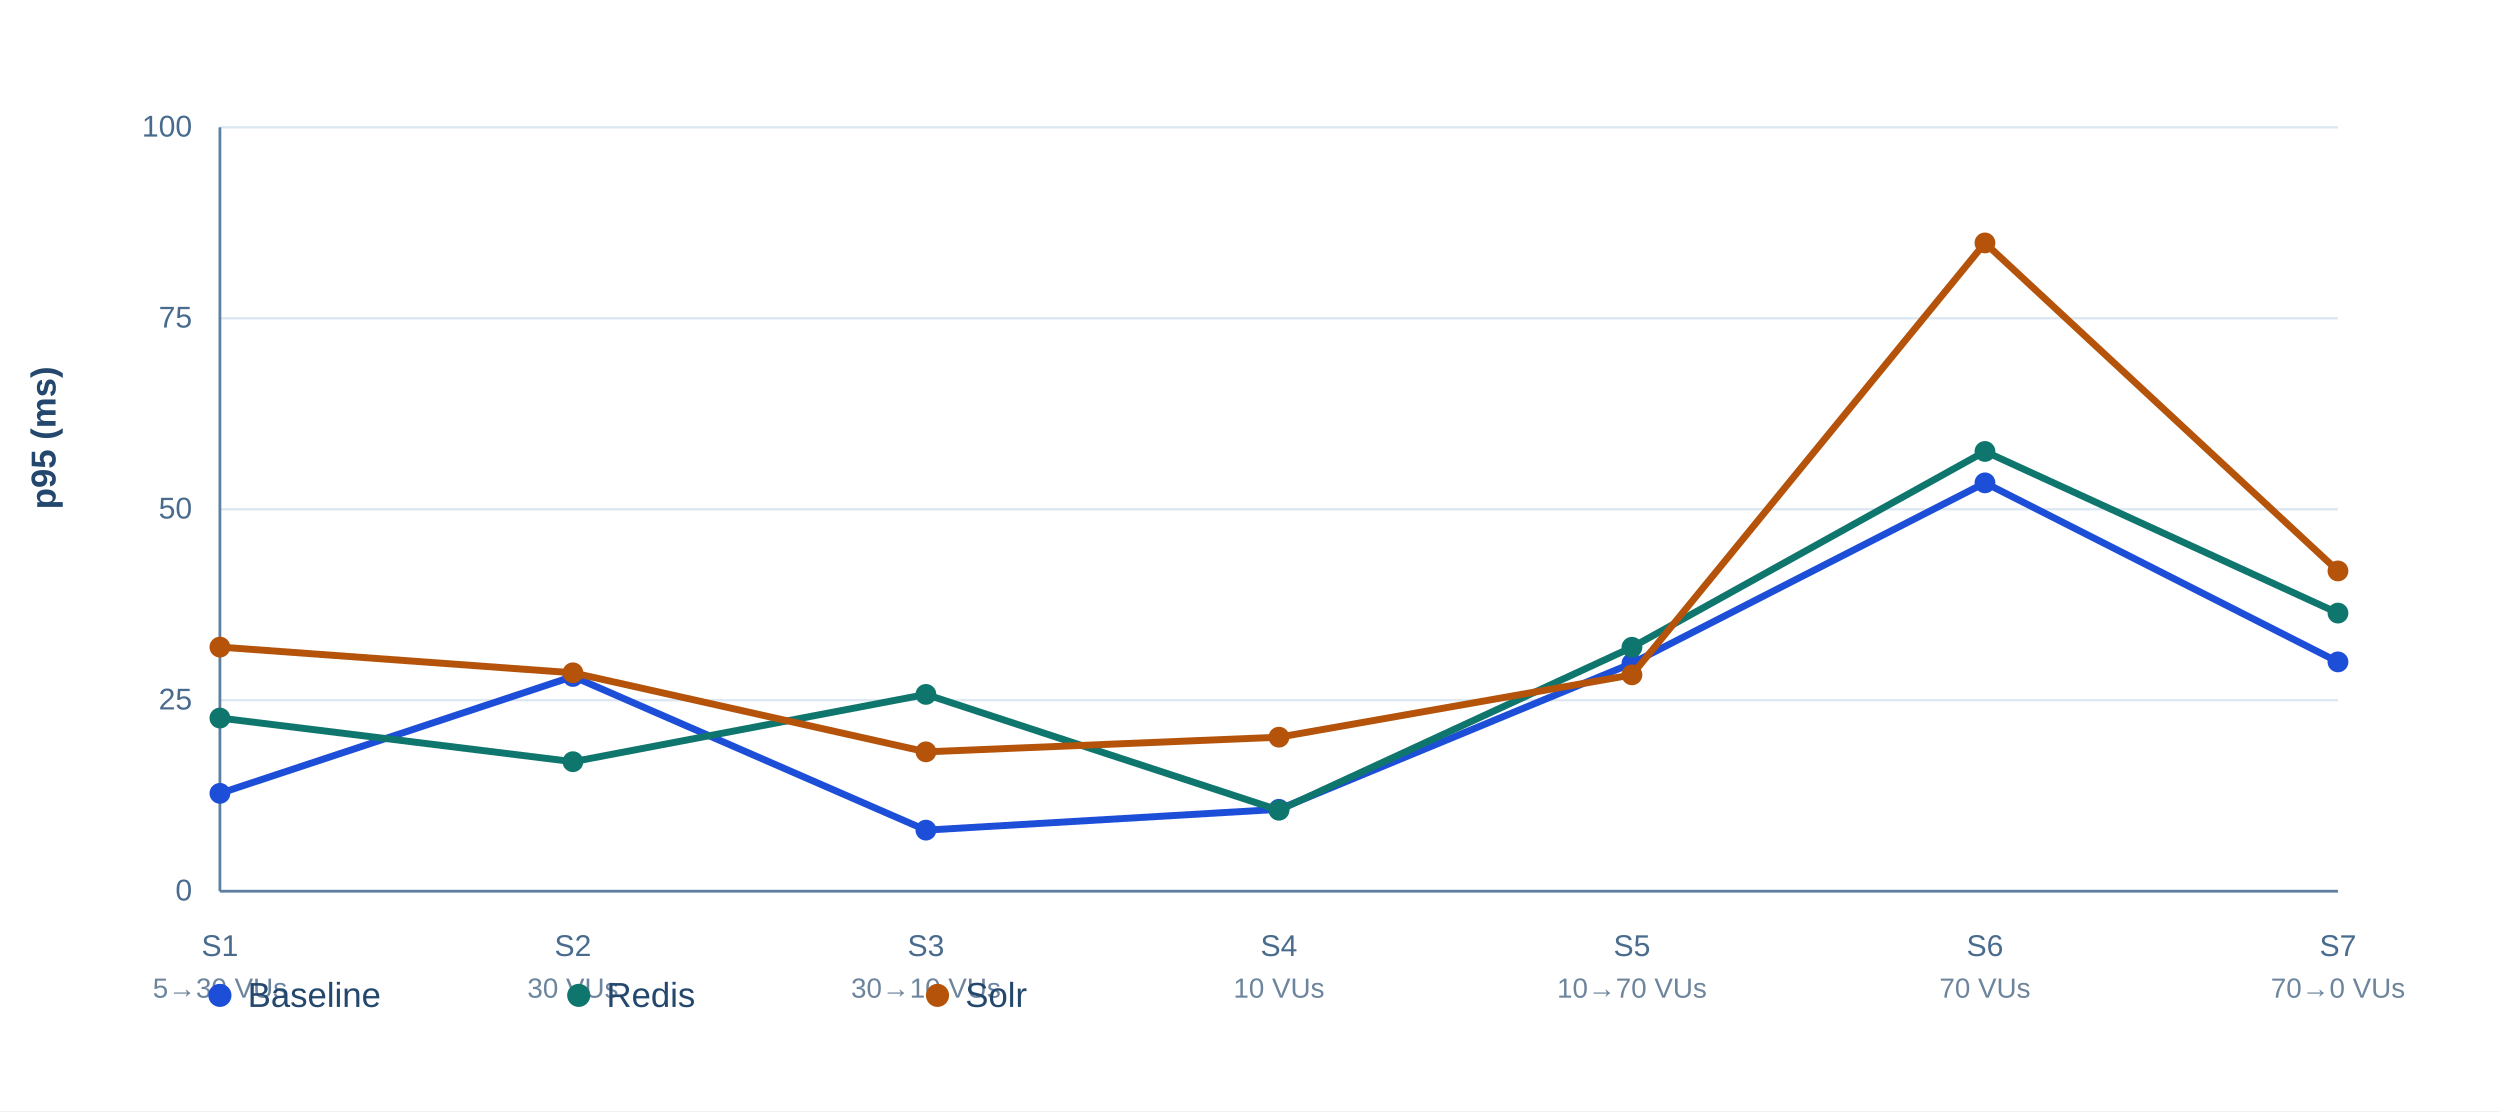
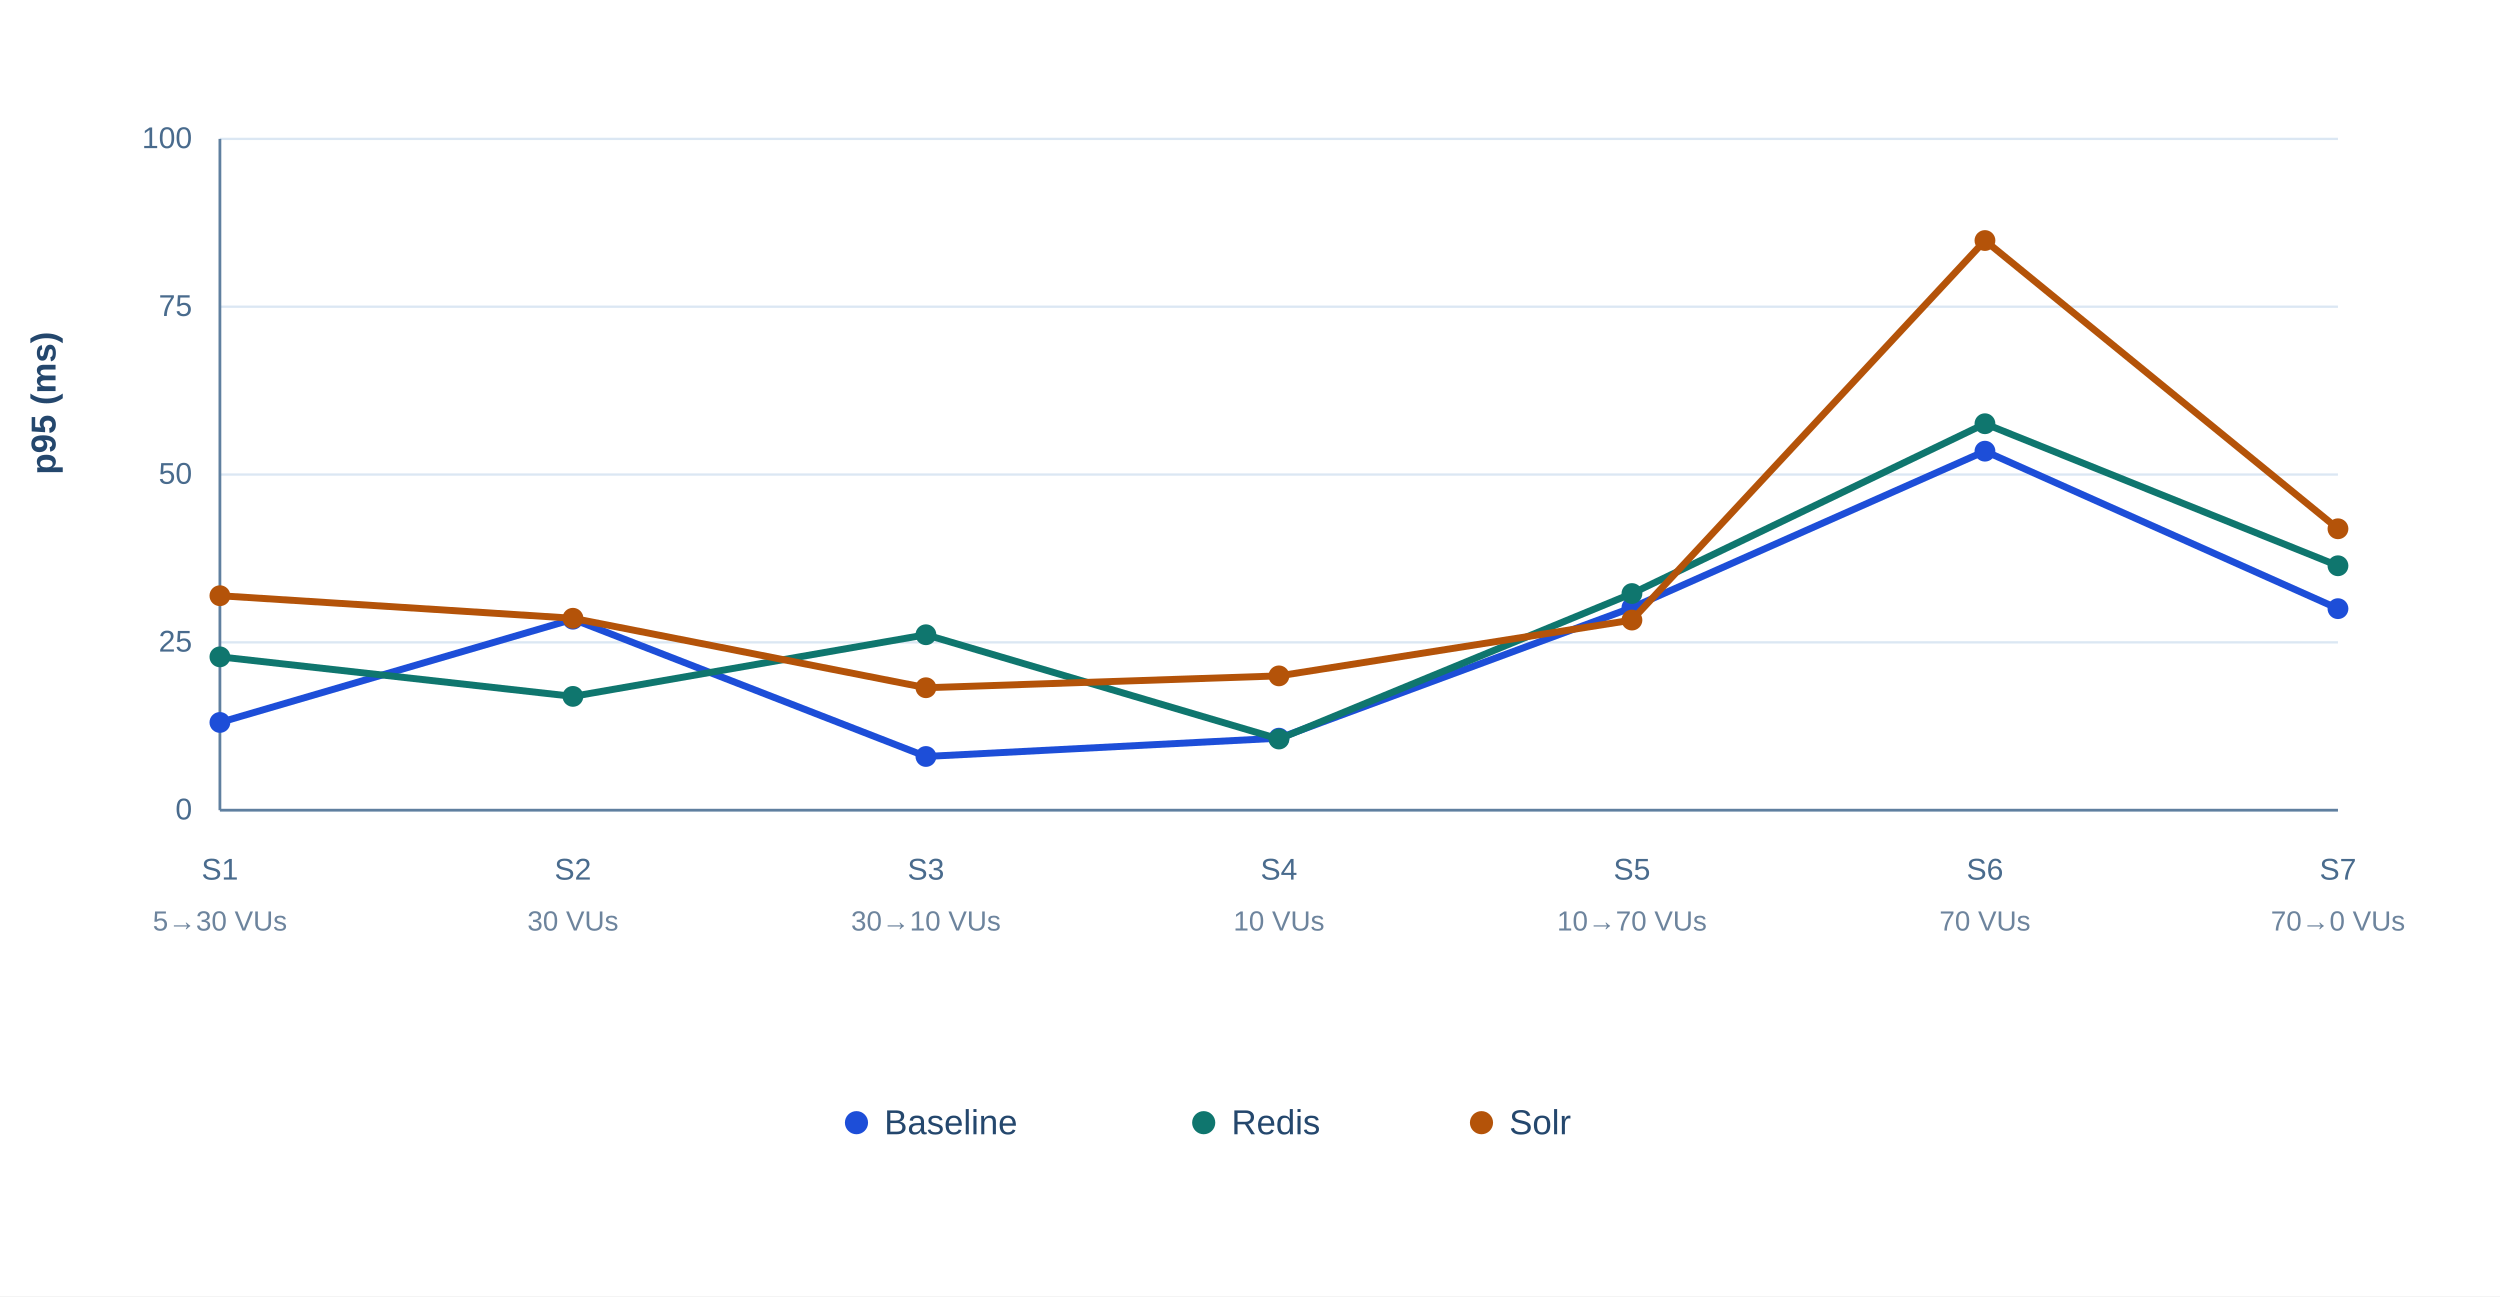
- <svg xmlns="http://www.w3.org/2000/svg" width="1080" height="480" viewBox="0 0 1080 480">
-   <style>.axis{stroke:#5f7f9f;stroke-width:1.2}.tick{font:13px Arial,sans-serif;fill:#496b8d}.subtick{font:12px Arial,sans-serif;fill:#6d849d}.legend{font:15px Arial,sans-serif;fill:#24476d}.label{font:15px Arial,sans-serif;fill:#24476d;font-weight:bold}</style>
+ <svg xmlns="http://www.w3.org/2000/svg" width="1080" height="560" viewBox="0 0 1080 560">
+   <style>
+     .axis { stroke: #5f7f9f; stroke-width: 1.2; }
+     .grid { stroke: #dbe7f3; stroke-width: 1; }
+     .tick { font: 13px Arial, sans-serif; fill: #496b8d; }
+     .stage { font: 12px Arial, sans-serif; fill: #6d849d; }
+     .legend { font: 15px Arial, sans-serif; fill: #24476d; }
+     .label { font: bold 15px Arial, sans-serif; fill: #24476d; }
+   </style>
  <rect width="100%" height="100%" fill="white" />
-   <line x1="95" y1="385" x2="1010" y2="385" stroke="#dbe7f3" />
-   <text x="83" y="389" text-anchor="end" class="tick">0</text>
-   <line x1="95" y1="302.5" x2="1010" y2="302.5" stroke="#dbe7f3" />
-   <text x="83" y="306.5" text-anchor="end" class="tick">25</text>
-   <line x1="95" y1="220" x2="1010" y2="220" stroke="#dbe7f3" />
-   <text x="83" y="224" text-anchor="end" class="tick">50</text>
-   <line x1="95" y1="137.5" x2="1010" y2="137.5" stroke="#dbe7f3" />
-   <text x="83" y="141.5" text-anchor="end" class="tick">75</text>
-   <line x1="95" y1="55" x2="1010" y2="55" stroke="#dbe7f3" />
-   <text x="83" y="59" text-anchor="end" class="tick">100</text>
-   <line x1="95" y1="55" x2="95" y2="385" class="axis" />
-   <line x1="95" y1="385" x2="1010" y2="385" class="axis" />
-   <text x="24" y="220" transform="rotate(-90 24 220)" class="label">p95 (ms)</text>
-   <text x="95" y="413" text-anchor="middle" class="tick">S1</text>
-   <text x="95" y="431" text-anchor="middle" class="subtick">5→30 VUs</text>
-   <text x="247.5" y="413" text-anchor="middle" class="tick">S2</text>
-   <text x="247.5" y="431" text-anchor="middle" class="subtick">30 VUs</text>
-   <text x="400" y="413" text-anchor="middle" class="tick">S3</text>
-   <text x="400" y="431" text-anchor="middle" class="subtick">30→10 VUs</text>
-   <text x="552.5" y="413" text-anchor="middle" class="tick">S4</text>
-   <text x="552.5" y="431" text-anchor="middle" class="subtick">10 VUs</text>
-   <text x="705" y="413" text-anchor="middle" class="tick">S5</text>
-   <text x="705" y="431" text-anchor="middle" class="subtick">10→70 VUs</text>
-   <text x="857.5" y="413" text-anchor="middle" class="tick">S6</text>
-   <text x="857.5" y="431" text-anchor="middle" class="subtick">70 VUs</text>
-   <text x="1010" y="413" text-anchor="middle" class="tick">S7</text>
-   <text x="1010" y="431" text-anchor="middle" class="subtick">70→0 VUs</text>
-   <polyline points="95,342.73 247.5,292.237 400,358.616 552.5,349.621 705,286.571 857.5,208.595 1010,285.941" fill="none" stroke="#1d4ed8" stroke-width="3" />
-   <circle cx="95" cy="342.73" r="4.5" fill="#1d4ed8" />
-   <circle cx="247.5" cy="292.237" r="4.5" fill="#1d4ed8" />
-   <circle cx="400" cy="358.616" r="4.5" fill="#1d4ed8" />
-   <circle cx="552.5" cy="349.621" r="4.5" fill="#1d4ed8" />
-   <circle cx="705" cy="286.571" r="4.5" fill="#1d4ed8" />
-   <circle cx="857.5" cy="208.595" r="4.5" fill="#1d4ed8" />
-   <circle cx="1010" cy="285.941" r="4.5" fill="#1d4ed8" />
-   <g transform="translate(95,430)">
+   <line x1="95" y1="350" x2="1010" y2="350" class="grid" />
+   <text x="83" y="354" text-anchor="end" class="tick">0</text>
+   <line x1="95" y1="277.5" x2="1010" y2="277.5" class="grid" />
+   <text x="83" y="281.5" text-anchor="end" class="tick">25</text>
+   <line x1="95" y1="205" x2="1010" y2="205" class="grid" />
+   <text x="83" y="209" text-anchor="end" class="tick">50</text>
+   <line x1="95" y1="132.5" x2="1010" y2="132.5" class="grid" />
+   <text x="83" y="136.5" text-anchor="end" class="tick">75</text>
+   <line x1="95" y1="60" x2="1010" y2="60" class="grid" />
+   <text x="83" y="64" text-anchor="end" class="tick">100</text>
+   <line x1="95" y1="60" x2="95" y2="350" class="axis" />
+   <line x1="95" y1="350" x2="1010" y2="350" class="axis" />
+   <text x="24" y="205" transform="rotate(-90 24 205)" class="label">p95 (ms)</text>
+   <g class="tick" text-anchor="middle">
+     <text x="95" y="380">S1</text>
+     <text x="95" y="402" class="stage">5→30 VUs</text>
+     <text x="247.5" y="380">S2</text>
+     <text x="247.5" y="402" class="stage">30 VUs</text>
+     <text x="400" y="380">S3</text>
+     <text x="400" y="402" class="stage">30→10 VUs</text>
+     <text x="552.5" y="380">S4</text>
+     <text x="552.5" y="402" class="stage">10 VUs</text>
+     <text x="705" y="380">S5</text>
+     <text x="705" y="402" class="stage">10→70 VUs</text>
+     <text x="857.5" y="380">S6</text>
+     <text x="857.5" y="402" class="stage">70 VUs</text>
+     <text x="1010" y="380">S7</text>
+     <text x="1010" y="402" class="stage">70→0 VUs</text>
+   </g>
+   <polyline points="95,312.10 247.5,267.50 400,326.80 552.5,318.89 705,262.49 857.5,194.91 1010,262.94" fill="none" stroke="#1d4ed8" stroke-width="3" />
+   <g fill="#1d4ed8">
+     <circle cx="95" cy="312.10" r="4.5" />
+     <circle cx="247.5" cy="267.50" r="4.5" />
+     <circle cx="400" cy="326.80" r="4.5" />
+     <circle cx="552.5" cy="318.89" r="4.5" />
+     <circle cx="705" cy="262.49" r="4.5" />
+     <circle cx="857.5" cy="194.91" r="4.5" />
+     <circle cx="1010" cy="262.94" r="4.5" />
+   </g>
+   <polyline points="95,283.76 247.5,300.84 400,274.21 552.5,319.26 705,256.41 857.5,183.05 1010,244.41" fill="none" stroke="#0f766e" stroke-width="3" />
+   <g fill="#0f766e">
+     <circle cx="95" cy="283.76" r="4.5" />
+     <circle cx="247.5" cy="300.84" r="4.5" />
+     <circle cx="400" cy="274.21" r="4.5" />
+     <circle cx="552.5" cy="319.26" r="4.5" />
+     <circle cx="705" cy="256.41" r="4.5" />
+     <circle cx="857.5" cy="183.05" r="4.5" />
+     <circle cx="1010" cy="244.41" r="4.5" />
+   </g>
+   <polyline points="95,257.35 247.5,267.09 400,297.10 552.5,291.98 705,267.87 857.5,103.91 1010,228.43" fill="none" stroke="#b45309" stroke-width="3" />
+   <g fill="#b45309">
+     <circle cx="95" cy="257.35" r="4.5" />
+     <circle cx="247.5" cy="267.09" r="4.5" />
+     <circle cx="400" cy="297.10" r="4.5" />
+     <circle cx="552.5" cy="291.98" r="4.5" />
+     <circle cx="705" cy="267.87" r="4.5" />
+     <circle cx="857.5" cy="103.91" r="4.5" />
+     <circle cx="1010" cy="228.43" r="4.5" />
+   </g>
+   <g transform="translate(370,485)">
    <circle cx="0" cy="0" r="5" fill="#1d4ed8" />
    <text x="12" y="5" class="legend">Baseline</text>
  </g>
-   <polyline points="95,310.199 247.5,329.058 400,299.982 552.5,350.02 705,279.618 857.5,195.032 1010,264.854" fill="none" stroke="#0f766e" stroke-width="3" />
-   <circle cx="95" cy="310.199" r="4.5" fill="#0f766e" />
-   <circle cx="247.5" cy="329.058" r="4.5" fill="#0f766e" />
-   <circle cx="400" cy="299.982" r="4.5" fill="#0f766e" />
-   <circle cx="552.5" cy="350.02" r="4.5" fill="#0f766e" />
-   <circle cx="705" cy="279.618" r="4.5" fill="#0f766e" />
-   <circle cx="857.5" cy="195.032" r="4.5" fill="#0f766e" />
-   <circle cx="1010" cy="264.854" r="4.5" fill="#0f766e" />
-   <g transform="translate(250,430)">
+   <g transform="translate(520,485)">
    <circle cx="0" cy="0" r="5" fill="#0f766e" />
    <text x="12" y="5" class="legend">Redis</text>
  </g>
-   <polyline points="95,279.548 247.5,290.653 400,324.798 552.5,318.465 705,291.531 857.5,104.949 1010,246.648" fill="none" stroke="#b45309" stroke-width="3" />
-   <circle cx="95" cy="279.548" r="4.5" fill="#b45309" />
-   <circle cx="247.5" cy="290.653" r="4.5" fill="#b45309" />
-   <circle cx="400" cy="324.798" r="4.5" fill="#b45309" />
-   <circle cx="552.5" cy="318.465" r="4.5" fill="#b45309" />
-   <circle cx="705" cy="291.531" r="4.5" fill="#b45309" />
-   <circle cx="857.5" cy="104.949" r="4.5" fill="#b45309" />
-   <circle cx="1010" cy="246.648" r="4.5" fill="#b45309" />
-   <g transform="translate(405,430)">
+   <g transform="translate(640,485)">
    <circle cx="0" cy="0" r="5" fill="#b45309" />
    <text x="12" y="5" class="legend">Solr</text>
  </g>
</svg>
